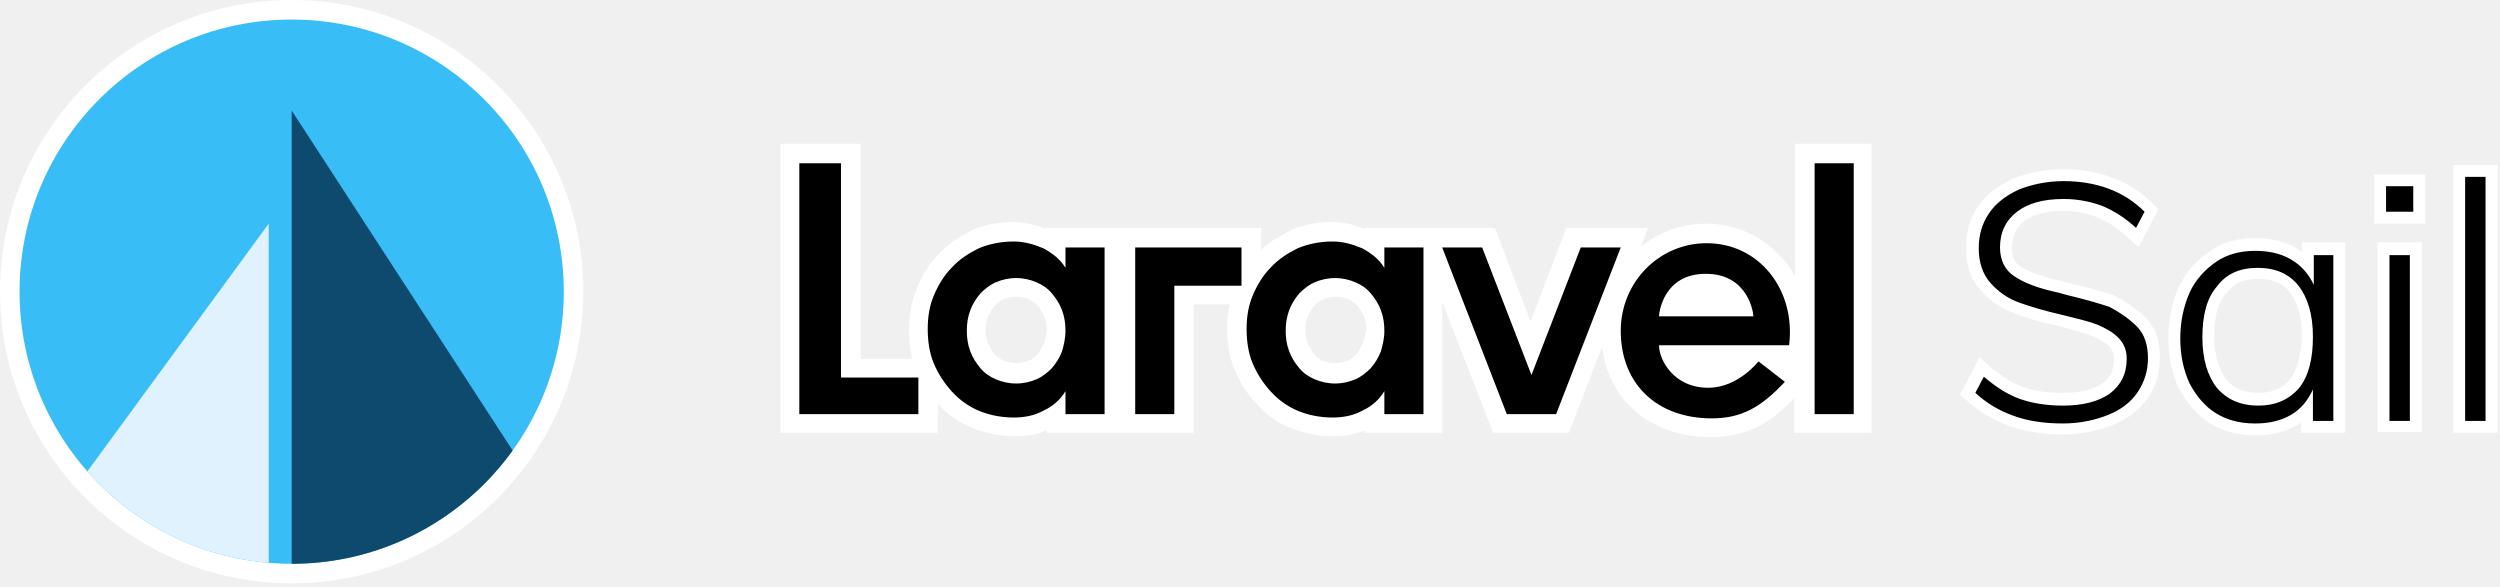
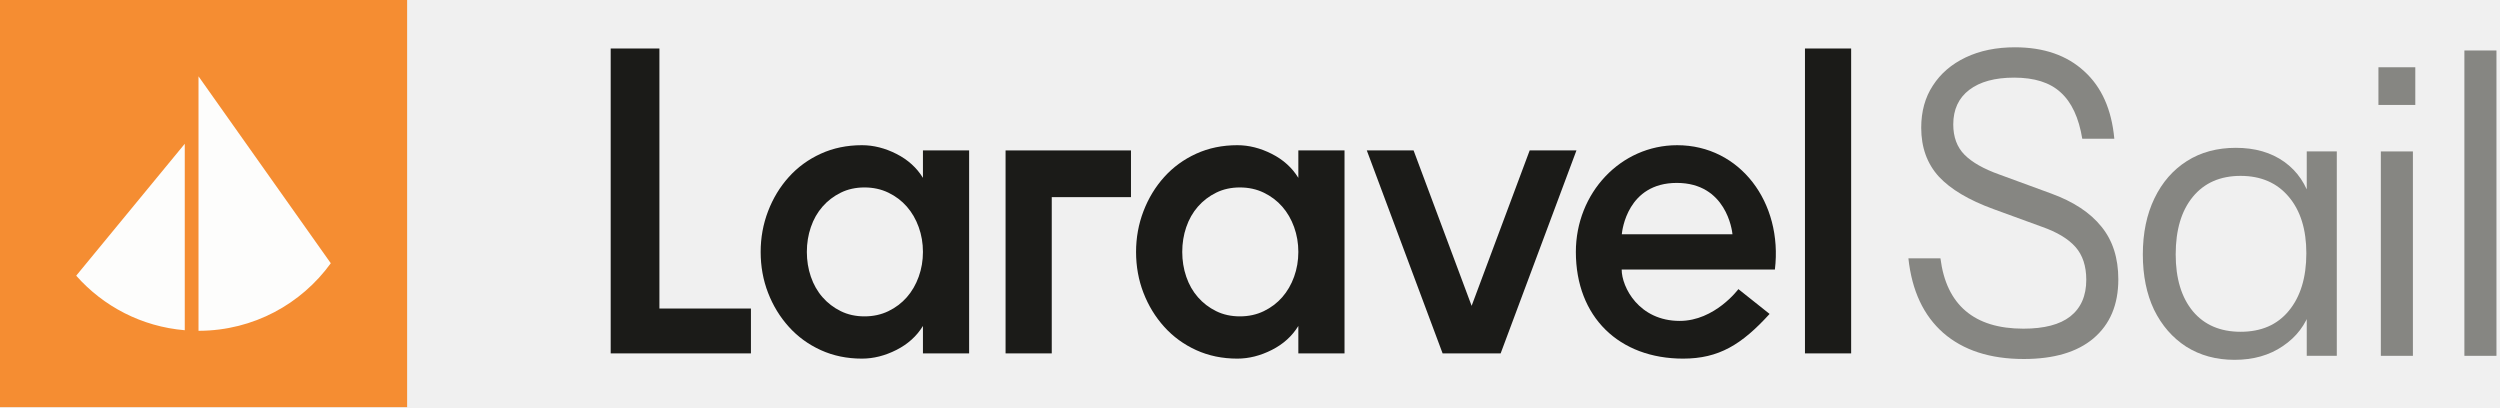
- <svg xmlns="http://www.w3.org/2000/svg" xmlns:xlink="http://www.w3.org/1999/xlink" width="294" height="69" viewBox="0 0 294 69">
-   <circle fill="#FFFFFF" cx="34.3" cy="34.3" r="34.3" />
-   <defs>
-     <circle id="SVGID_1_" cx="34.3" cy="34.3" r="32" />
-   </defs>
-   <clipPath id="SVGID_00000026853921975058555850000015111386995679349950_">
-     <use xlink:href="#SVGID_1_" overflow="visible" />
-   </clipPath>
-   <g clip-path="url(#SVGID_00000026853921975058555850000015111386995679349950_)">
-     <path fill="#38bdf7" d="M2.3 2.3h64v64h-64z" />
-     <path d="m60.3 53-26-40v53.3h26V53z" fill="#0d4a6e" />
-     <path d="M10.3 55.4v10.9h21.3v-40L10.3 55.4z" fill="#e0f2fe" />
-   </g>
-   <path fill="#FFFFFF" d="M211.1 16.9v15.6c-.4-.8-1-1.6-1.6-2.2-2.3-2.6-5.4-4-8.9-4-2.9 0-5.5 1-7.6 2.7l.8-2.2h-9.6l-4.2 11-4.2-11h-15.3v.1c-1.4-.5-2.6-.8-3.8-.8-1.7 0-3.4.3-5 1l-.1.1c-.9.5-2.2 1.1-3.3 2.2v-2.6H123v.1c-1.4-.5-2.6-.8-3.8-.8-1.7 0-3.4.3-5 1l-.1.1c-1 .5-2.6 1.4-3.8 2.8-1 1-1.9 2.4-2.5 4-.6 1.4-.9 3-.9 4.8 0 1.2.1 2.4.4 3.4h-6.1V16.9h-9.4v34h18.5v-3.4c1.1 1.2 2.5 2.2 4 2.8 1.5.6 3.2 1 5 1 1.4 0 2.7-.2 3.8-.7v.3h17.3V35.8h4.2c-.2.9-.3 1.8-.3 2.8 0 1.8.3 3.5.9 4.9.6 1.4 1.4 2.8 2.5 3.9 1.1 1.3 2.5 2.3 4 2.9 1.5.6 3.2 1 5 1 1.4 0 2.7-.2 3.8-.7v.3h9.1V35.5l6 15.4h8.9l3.9-10.1c.8 6.4 5.8 10.6 12.8 10.6 4.4 0 7.2-1.8 9.8-4.6v4.1h9.1v-34h-9zm-88.4 23.6c-.2.4-.4.8-.7 1.2-.4.4-.7.6-1 .7-.5.2-1 .3-1.5.3s-1-.1-1.5-.3c-.4-.2-.7-.4-1-.7-.4-.5-.6-.9-.8-1.3-.2-.5-.3-1-.3-1.6s.1-1.1.3-1.6c.2-.4.4-.8.8-1.3.4-.4.7-.6 1-.7.5-.2 1-.3 1.5-.3s1 .1 1.5.3c.4.2.7.4 1 .7.4.5.6.9.8 1.3.2.5.3 1 .3 1.6-.1.7-.2 1.2-.4 1.7zm37.5 0c-.2.4-.4.8-.7 1.2-.4.4-.7.6-1 .7-.5.2-1 .3-1.5.3s-1-.1-1.5-.3c-.4-.2-.7-.4-.9-.7-.4-.5-.6-.9-.8-1.3-.2-.5-.3-1-.3-1.6s.1-1.1.3-1.6c.2-.4.4-.8.8-1.3.4-.4.7-.6 1-.7.5-.2 1-.3 1.5-.3s1 .1 1.5.3c.4.2.7.4 1 .7.4.5.6.9.8 1.3.2.5.3 1 .3 1.6-.2.7-.3 1.2-.5 1.7zm50.9 2.5-.2-.1h.2v.1z" />
-   <path d="M98.9 44.4h9.1v4.3H94V19.2h4.9v25.2zm26.4-15.3h4.6v19.6h-4.6V46c-.6 1-1.5 1.8-2.6 2.3-1.1.6-2.3.8-3.5.8-1.5 0-2.9-.3-4.1-.8s-2.3-1.3-3.2-2.3c-.9-1-1.6-2.1-2.1-3.3s-.7-2.6-.7-4 .2-2.7.7-3.9 1.2-2.4 2.1-3.3c.9-1 2-1.7 3.2-2.3 1.2-.5 2.6-.8 4.1-.8 1.2 0 2.3.3 3.5.8 1.1.6 2 1.3 2.6 2.3v-2.4zm0 9.8c0-.8-.1-1.6-.4-2.4-.3-.8-.7-1.4-1.2-2s-1.1-1-1.8-1.3c-.7-.3-1.5-.5-2.4-.5s-1.7.2-2.4.5-1.3.8-1.8 1.3c-.5.6-.9 1.2-1.2 2-.3.8-.4 1.6-.4 2.4 0 .8.1 1.6.4 2.4.3.8.7 1.4 1.2 2s1.1 1 1.8 1.3c.7.3 1.5.5 2.4.5s1.7-.2 2.4-.5 1.3-.8 1.8-1.3c.5-.6.9-1.2 1.2-2 .2-.7.4-1.5.4-2.4zm37.5-9.8h4.6v19.6h-4.6V46c-.6 1-1.5 1.8-2.6 2.3-1.1.6-2.3.8-3.5.8-1.5 0-2.9-.3-4.1-.8-1.2-.5-2.3-1.3-3.2-2.3s-1.6-2.1-2.1-3.3-.7-2.6-.7-4 .2-2.7.7-3.9 1.2-2.4 2.1-3.3c.9-1 2-1.7 3.2-2.3 1.2-.5 2.6-.8 4.1-.8 1.2 0 2.3.3 3.5.8 1.1.6 2 1.3 2.6 2.3v-2.4zm0 9.8c0-.8-.1-1.6-.4-2.4-.3-.8-.7-1.4-1.2-2s-1.1-1-1.8-1.3-1.5-.5-2.4-.5-1.7.2-2.4.5-1.3.8-1.8 1.3c-.5.6-.9 1.2-1.2 2s-.4 1.6-.4 2.4c0 .8.1 1.6.4 2.4.3.8.7 1.4 1.2 2s1.1 1 1.8 1.3 1.5.5 2.4.5 1.7-.2 2.4-.5 1.3-.8 1.8-1.3c.5-.6.9-1.2 1.2-2 .2-.7.4-1.5.4-2.4zm50.6-19.7v29.5h4.6V19.2h-4.6zm-79.9 29.5h4.6V33.6h7.9v-4.5h-12.5v19.6zm52.4-19.6-5.8 15-5.8-15h-4.7l7.6 19.6h5.8l7.6-19.6h-4.7zm24.5 11.5h-15.3c0 1.7 1.7 5 5.8 5 3.5 0 5.9-3.1 5.9-3.1l3.1 2.4c-2.8 3-5.1 4.3-8.6 4.3-6.4 0-10.7-4-10.7-10.3 0-5.7 4.5-10.3 10.1-10.3 6.2 0 10.5 5.5 9.7 12zm-4.2-3.4c0-.4-.6-5-5.6-5s-5.5 4.6-5.5 5h11.1z" />
-   <g>
-     <path fill="#FFFFFF" d="m248.7 34.8-.1-.1h-.1c-1-.3-2.8-.9-5.1-1.4l-1.2-.3c-2.1-.5-3.6-1-4.6-1.7-.9-.5-1-1.5-1-2.2 0-1.3.5-2.3 1.4-3.1 1.1-.8 2.6-1.2 4.6-1.2 1.3 0 2.7.2 3.9.7 1.4.6 2.5 1.3 3.6 2.3l1.4 1.3 2.3-4.5-.7-.7c-1.3-1.3-2.9-2.4-4.7-3-1.8-.7-3.7-1-5.8-1-2 0-4 .4-5.9 1.1-1.8.9-3.2 1.9-4.1 3.3-1 1.5-1.4 3-1.4 4.9 0 2 .6 3.8 1.8 5 1.1 1.3 2.4 2.1 4 2.7 1.6.6 3.4 1.1 5.4 1.5l.6.2c1.2.3 2.3.6 3 .9.9.4 1.5.7 2 1.2.4.4.6.8.6 1.5 0 1.3-.4 2.2-1.4 2.9-1.1.8-2.7 1.1-4.7 1.1-1.7 0-3.3-.2-4.6-.7-1.2-.4-2.4-1.2-3.8-2.3l-1.3-1.2-2.3 4.4.8.7c1.4 1.3 3.1 2.3 5 3 1.7.6 3.9 1 6.3 1 2 0 4-.4 5.8-1.1 1.8-.7 3.2-1.8 4.2-3.2 1-1.5 1.4-3 1.4-4.8 0-2-.6-3.6-1.7-4.7-1-.9-2.1-1.7-3.6-2.5zM270.7 29.6c-.2-.1-.4-.2-.6-.4-1.4-.8-3-1.2-4.9-1.2-2.1 0-3.9.5-5.4 1.6-1.6 1.1-2.8 2.5-3.6 4.2-.8 1.8-1.2 3.9-1.2 6s.4 4.2 1.3 6c1 1.8 2.2 3.1 3.6 4 1.5.9 3.3 1.4 5.3 1.4 1.9 0 3.5-.4 4.9-1.2.2-.1.3-.2.5-.3v1.2h5.2V28.5h-5.1v1.1zm-1.4 15c-.9 1.1-2.1 1.6-3.7 1.6-1.7 0-2.9-.5-3.8-1.6-.9-1.2-1.4-2.9-1.4-5 0-2.3.4-4 1.4-5.1l.1-.1c.8-1.1 2-1.6 3.7-1.6 1.7 0 2.9.5 3.7 1.6.9 1.2 1.4 2.9 1.4 5.1-.1 2.4-.6 4.1-1.4 5.1zM288.5 19.4h5.2v31.5h-5.2zM279.2 20.5h6v5.8h-6zM279.6 28.5h5.2v22.3h-5.2z" />
-   </g>
-   <path d="M251.3 38.4c.9.9 1.3 2.2 1.3 3.7s-.4 2.8-1.2 4-2 2.1-3.5 2.7c-1.5.6-3.3 1-5.3 1-2.2 0-4.2-.3-5.8-.9-1.7-.6-3.2-1.5-4.5-2.7l1-1.9c1.4 1.2 2.8 2.1 4.2 2.6s3.1.8 5.1.8c2.4 0 4.2-.5 5.5-1.4 1.3-1 2-2.3 2-4.1 0-1-.3-1.8-1-2.5s-1.5-1.1-2.4-1.5c-1-.4-2.3-.7-3.9-1.1-2.2-.5-3.9-1-5.3-1.5s-2.5-1.3-3.4-2.3-1.4-2.4-1.4-4.1c0-1.6.4-2.9 1.2-4.1s2-2.1 3.5-2.8c1.5-.6 3.3-1 5.3-1 1.9 0 3.7.3 5.3.9s3 1.5 4.2 2.7l-1 1.9c-1.3-1.2-2.6-2-4-2.6-1.4-.5-2.9-.8-4.5-.8-2.4 0-4.2.5-5.5 1.5s-2 2.4-2 4.2c0 1.5.6 2.7 1.7 3.4 1.2.8 2.8 1.4 5.1 1.9l1.1.3c2.1.5 3.8 1 5 1.4 1.3.7 2.3 1.4 3.2 2.3zM272 30h2.4v19.5H272v-3.7c-.6 1.3-1.4 2.3-2.6 3s-2.6 1-4.2 1c-1.8 0-3.3-.4-4.6-1.2-1.3-.8-2.3-2-3.1-3.5-.7-1.5-1.1-3.3-1.1-5.3s.4-3.8 1.1-5.4c.7-1.5 1.8-2.7 3.1-3.6s2.9-1.3 4.6-1.3c1.6 0 3 .3 4.2 1s2.1 1.7 2.7 3V30h-.1zm0 9.6c0-2.6-.6-4.6-1.7-6-1.1-1.4-2.7-2.1-4.8-2.1-2.1 0-3.7.7-4.8 2.2-1.2 1.4-1.7 3.4-1.7 6 0 2.5.6 4.5 1.7 5.9 1.2 1.4 2.8 2.1 4.9 2.1 2 0 3.6-.7 4.8-2.1 1.1-1.4 1.6-3.4 1.6-6zm8.6-14.7h3.2v-3h-3.2v3zm.4 24.6h2.4V30H281v19.5zm8.9-28.7v28.7h2.4V20.8h-2.4z" />
+ <svg xmlns="http://www.w3.org/2000/svg" width="393" height="64" viewBox="0 0 393 64" fill="none">
+   <style>
+         .laravel { fill: #1B1B18 } @media (prefers-color-scheme:dark) { .laravel { fill: #fff } }
+         .sail { fill: #868682 } @media (prefers-color-scheme:dark) { .sail { fill: #A1A09A } }
+     </style>
+   <rect width="64" height="64" fill="#F58D32" />
+   <path fill-rule="evenodd" clip-rule="evenodd" d="M29.045 51.911V22.603L12 43.311V43.364C16.246 48.156 22.27 51.347 29.045 51.911ZM52 41.382C47.374 47.782 39.843 51.96 31.332 52.001H31.206V12L52 41.382Z" fill="#FDFDFC" />
+   <path class="laravel" d="M103.659 7.625H96V55.553H118.046V48.501H103.659V7.625Z" />
+   <path class="laravel" d="M145.087 27.96C144.109 26.363 142.722 25.108 140.924 24.195C139.126 23.282 137.316 22.825 135.496 22.825C133.141 22.825 130.988 23.27 129.035 24.16C127.08 25.05 125.404 26.272 124.006 27.823C122.607 29.376 121.519 31.168 120.742 33.198C119.964 35.23 119.576 37.364 119.576 39.6C119.576 41.883 119.964 44.028 120.742 46.036C121.519 48.045 122.607 49.826 124.006 51.377C125.404 52.929 127.08 54.15 129.035 55.04C130.988 55.93 133.141 56.375 135.496 56.375C137.316 56.375 139.126 55.918 140.924 55.006C142.722 54.094 144.11 52.838 145.087 51.24V55.554H152.346V23.647H145.087V27.96ZM144.421 43.503C143.977 44.736 143.355 45.808 142.556 46.721C141.756 47.634 140.791 48.364 139.659 48.912C138.526 49.46 137.271 49.733 135.895 49.733C134.518 49.733 133.275 49.46 132.165 48.912C131.054 48.364 130.1 47.634 129.301 46.721C128.502 45.808 127.891 44.736 127.469 43.503C127.047 42.27 126.837 40.969 126.837 39.6C126.837 38.231 127.047 36.93 127.469 35.697C127.89 34.465 128.502 33.393 129.301 32.48C130.1 31.567 131.055 30.836 132.165 30.289C133.275 29.741 134.518 29.467 135.895 29.467C137.271 29.467 138.526 29.741 139.659 30.289C140.791 30.837 141.756 31.567 142.556 32.48C143.355 33.393 143.977 34.465 144.421 35.697C144.864 36.93 145.087 38.231 145.087 39.6C145.087 40.969 144.864 42.27 144.421 43.503Z" />
+   <path class="laravel" d="M204.099 27.96C203.121 26.363 201.734 25.108 199.936 24.195C198.138 23.282 196.328 22.825 194.508 22.825C192.153 22.825 190.001 23.27 188.047 24.16C186.093 25.05 184.417 26.272 183.018 27.823C181.619 29.376 180.531 31.168 179.754 33.198C178.977 35.23 178.589 37.364 178.589 39.6C178.589 41.883 178.977 44.028 179.754 46.036C180.531 48.045 181.619 49.826 183.018 51.377C184.417 52.929 186.092 54.15 188.047 55.04C190 55.93 192.153 56.375 194.508 56.375C196.328 56.375 198.138 55.918 199.936 55.006C201.734 54.094 203.122 52.838 204.099 51.24V55.554H211.359V23.647H204.099V27.96ZM203.433 43.503C202.988 44.736 202.367 45.808 201.568 46.721C200.768 47.634 199.803 48.364 198.67 48.912C197.538 49.46 196.283 49.733 194.907 49.733C193.53 49.733 192.286 49.46 191.177 48.912C190.066 48.364 189.112 47.634 188.313 46.721C187.513 45.808 186.903 44.736 186.481 43.503C186.058 42.27 185.849 40.969 185.849 39.6C185.849 38.231 186.058 36.93 186.481 35.697C186.902 34.465 187.513 33.393 188.313 32.48C189.112 31.567 190.067 30.836 191.177 30.289C192.286 29.741 193.53 29.467 194.907 29.467C196.283 29.467 197.538 29.741 198.67 30.289C199.803 30.837 200.768 31.567 201.568 32.48C202.367 33.393 202.988 34.465 203.433 35.697C203.876 36.93 204.099 38.231 204.099 39.6C204.099 40.969 203.876 42.27 203.433 43.503Z" />
+   <path class="laravel" d="M291 7.625H283.741V55.553H291V7.625Z" />
+   <path class="laravel" d="M158.075 55.553H165.335V30.99H177.79V23.647H158.075V55.553Z" />
+   <path class="laravel" d="M240.465 23.647L231.34 48.08L222.216 23.647H214.862L226.778 55.553H235.902L247.818 23.647H240.465Z" />
+   <path class="laravel" d="M263.652 22.826C254.762 22.826 247.725 30.337 247.725 39.601C247.725 49.842 254.536 56.375 264.582 56.375C270.205 56.375 273.795 54.165 278.181 49.351L273.276 45.45C273.273 45.454 269.574 50.447 264.051 50.447C257.631 50.447 254.928 45.126 254.928 42.373H279.013C280.278 31.833 273.537 22.826 263.652 22.826ZM254.947 36.828C255.003 36.214 255.839 28.754 263.594 28.754C271.349 28.754 272.291 36.213 272.345 36.828H254.947Z" />
+   <path class="sail" d="M387.403 55.935V7.935H392.443V55.935H387.403Z" />
+   <path class="sail" d="M374.268 55.935V23.805H379.308V55.935H374.268ZM373.89 16.497V10.575H379.686V16.497H373.89Z" />
+   <path class="sail" d="M351.28 56.565C348.382 56.565 345.841 55.872 343.657 54.486C341.515 53.1 339.835 51.168 338.617 48.69C337.441 46.212 336.853 43.314 336.853 39.996C336.853 36.636 337.462 33.696 338.68 31.176C339.898 28.656 341.599 26.703 343.783 25.317C345.967 23.931 348.529 23.238 351.469 23.238C354.493 23.238 357.034 23.973 359.092 25.443C361.15 26.913 362.557 28.992 363.313 31.68L362.62 31.806V23.805H367.345V55.935H362.62V48.438L363.25 48.627C362.452 51.063 360.982 52.995 358.84 54.423C356.74 55.851 354.22 56.565 351.28 56.565ZM352.225 52.155C355.459 52.155 357.979 51.063 359.785 48.879C361.633 46.653 362.557 43.629 362.557 39.807C362.557 36.069 361.633 33.108 359.785 30.924C357.937 28.74 355.417 27.648 352.225 27.648C349.033 27.648 346.534 28.74 344.728 30.924C342.922 33.108 342.019 36.132 342.019 39.996C342.019 43.776 342.922 46.758 344.728 48.942C346.534 51.084 349.033 52.155 352.225 52.155Z" />
+   <path class="sail" d="M318.137 56.435C312.847 56.435 308.628 55.067 305.479 52.33C302.372 49.593 300.546 45.686 300 40.609H305.038C305.5 44.273 306.823 47.032 309.006 48.886C311.189 50.74 314.212 51.667 318.074 51.667C321.349 51.667 323.805 51.027 325.443 49.747C327.122 48.423 327.962 46.503 327.962 43.986C327.962 41.823 327.395 40.102 326.261 38.822C325.128 37.541 323.365 36.482 320.971 35.643L313.351 32.862C309.489 31.45 306.634 29.75 304.786 27.763C302.939 25.733 302.015 23.172 302.015 20.082C302.015 17.522 302.624 15.315 303.842 13.461C305.059 11.562 306.781 10.084 309.006 9.024C311.231 7.965 313.813 7.435 316.752 7.435C321.286 7.435 324.918 8.693 327.647 11.209C330.376 13.681 331.95 17.213 332.37 21.804H327.332C326.786 18.493 325.653 16.065 323.931 14.52C322.252 12.975 319.817 12.203 316.626 12.203C313.603 12.203 311.252 12.843 309.573 14.123C307.893 15.403 307.053 17.213 307.053 19.553C307.053 21.539 307.641 23.128 308.817 24.32C309.992 25.512 311.819 26.549 314.296 27.432L322.42 30.412C325.947 31.692 328.592 33.436 330.355 35.643C332.118 37.806 333 40.565 333 43.92C333 47.893 331.698 50.983 329.095 53.191C326.534 55.353 322.882 56.435 318.137 56.435Z" />
</svg>
